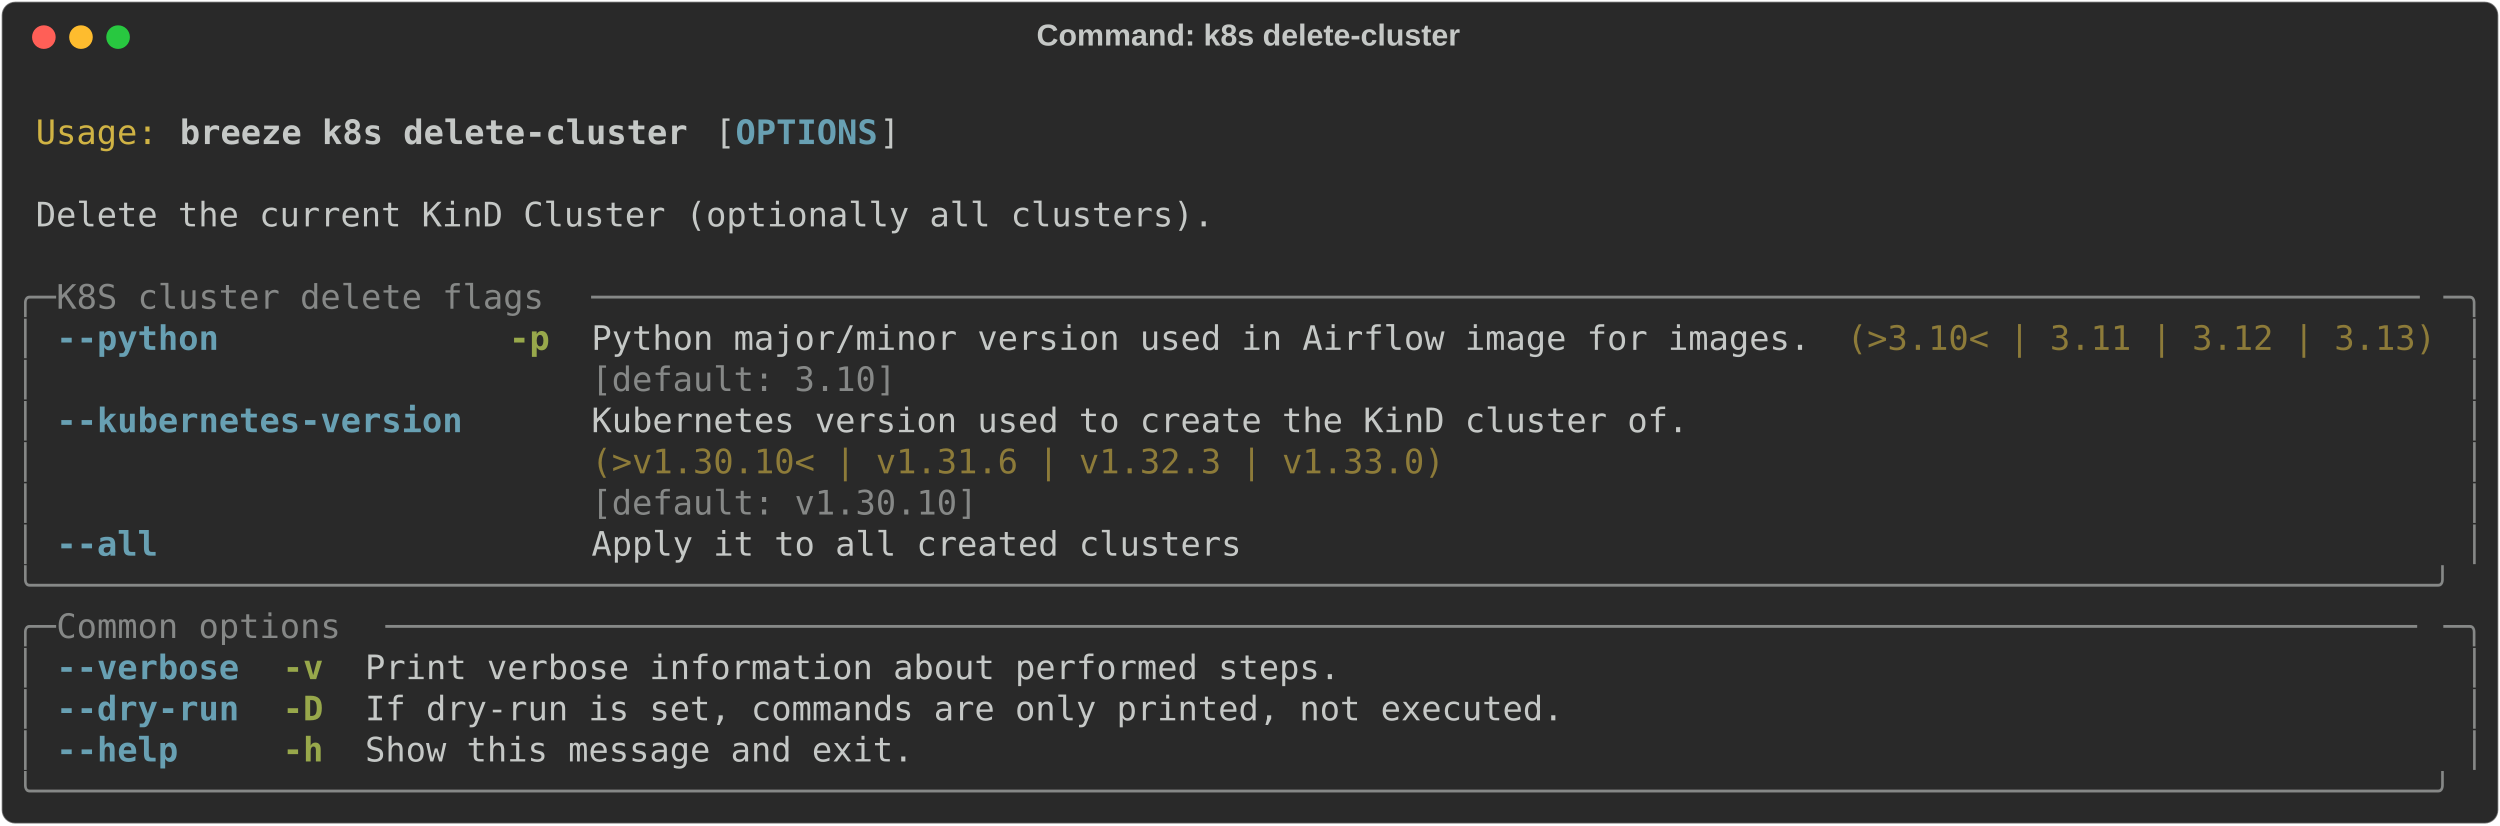
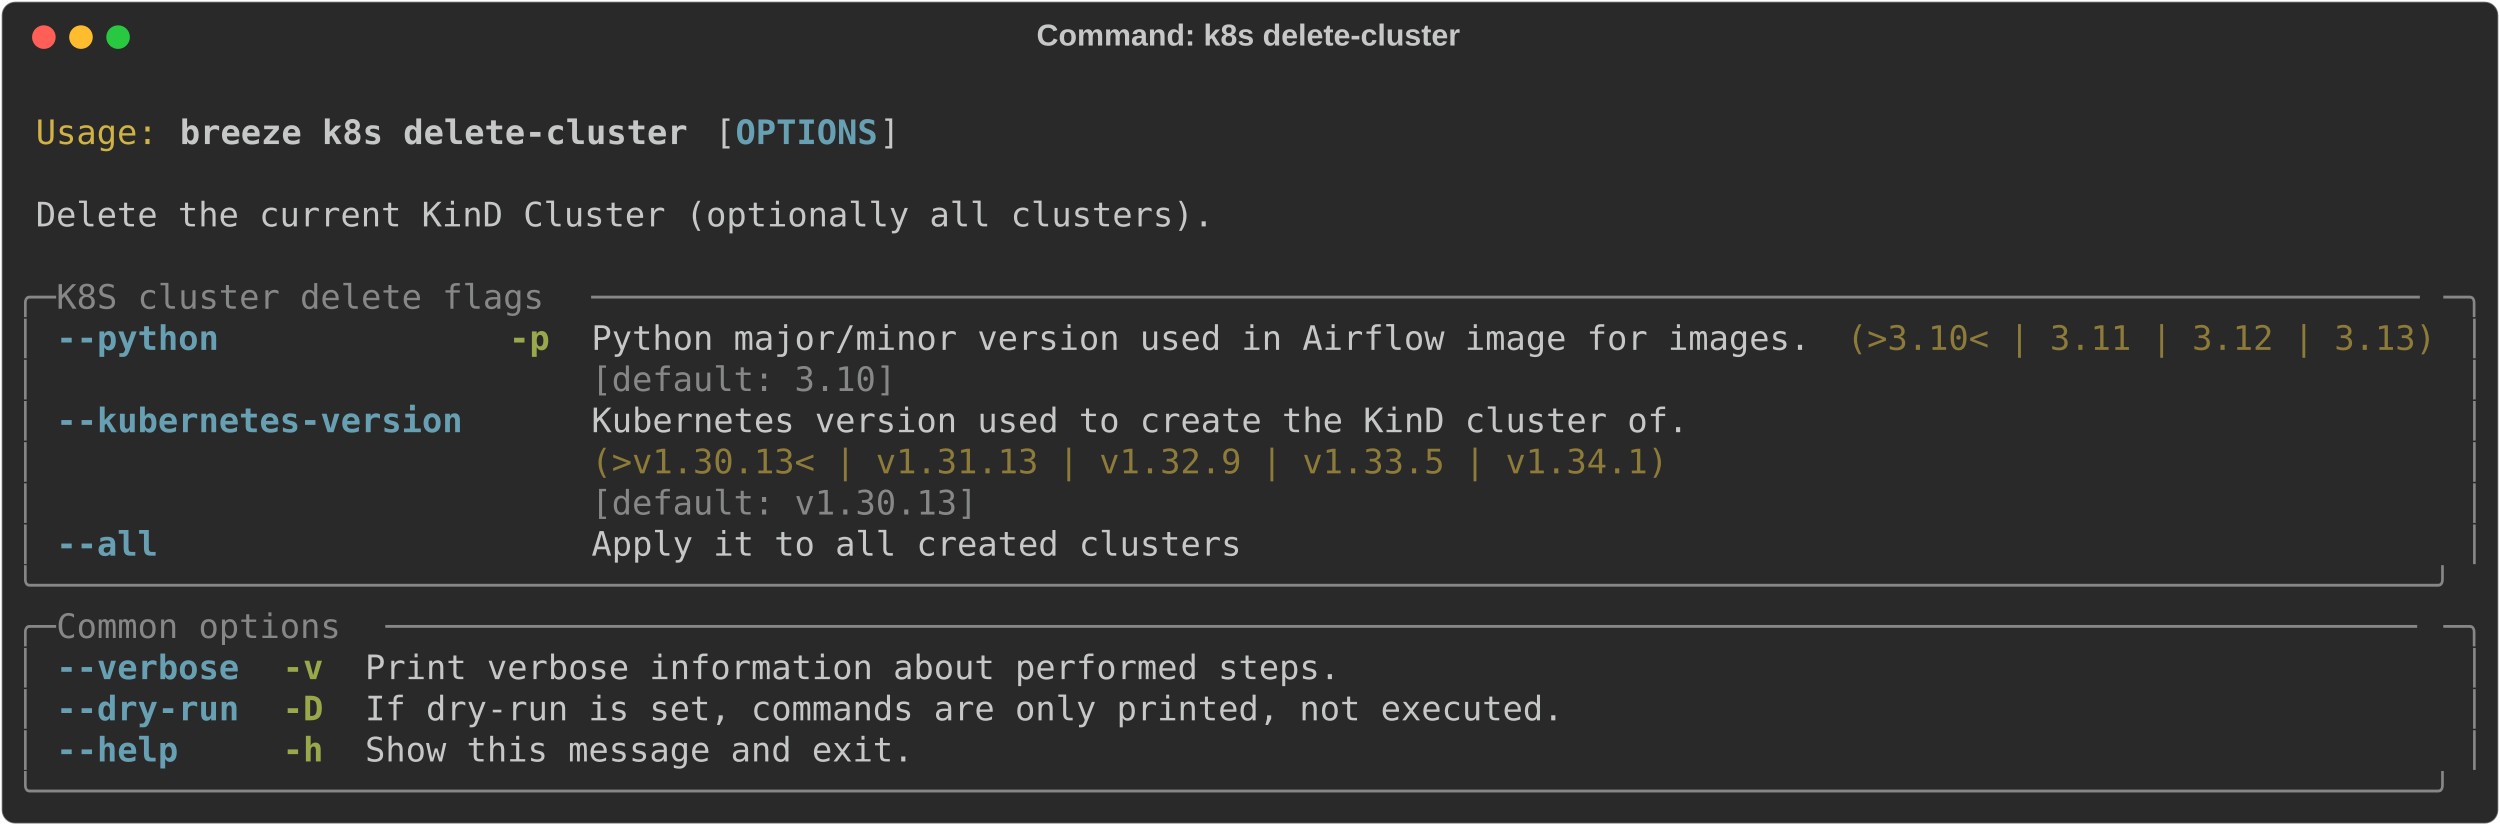
<svg xmlns="http://www.w3.org/2000/svg" class="rich-terminal" viewBox="0 0 1482 489.2">
  <style>

    @font-face {
        font-family: "Fira Code";
        src: local("FiraCode-Regular"),
                url("https://cdnjs.cloudflare.com/ajax/libs/firacode/6.2.0/woff2/FiraCode-Regular.woff2") format("woff2"),
                url("https://cdnjs.cloudflare.com/ajax/libs/firacode/6.2.0/woff/FiraCode-Regular.woff") format("woff");
        font-style: normal;
        font-weight: 400;
    }
    @font-face {
        font-family: "Fira Code";
        src: local("FiraCode-Bold"),
                url("https://cdnjs.cloudflare.com/ajax/libs/firacode/6.2.0/woff2/FiraCode-Bold.woff2") format("woff2"),
                url("https://cdnjs.cloudflare.com/ajax/libs/firacode/6.2.0/woff/FiraCode-Bold.woff") format("woff");
        font-style: bold;
        font-weight: 700;
    }

    .breeze-k8s-delete-cluster-matrix {
        font-family: Fira Code, monospace;
        font-size: 20px;
        line-height: 24.4px;
        font-variant-east-asian: full-width;
    }

    .breeze-k8s-delete-cluster-title {
        font-size: 18px;
        font-weight: bold;
        font-family: arial;
    }

    .breeze-k8s-delete-cluster-r1 { fill: #c5c8c6 }
.breeze-k8s-delete-cluster-r2 { fill: #d0b344 }
.breeze-k8s-delete-cluster-r3 { fill: #c5c8c6;font-weight: bold }
.breeze-k8s-delete-cluster-r4 { fill: #68a0b3;font-weight: bold }
.breeze-k8s-delete-cluster-r5 { fill: #868887 }
.breeze-k8s-delete-cluster-r6 { fill: #98a84b;font-weight: bold }
.breeze-k8s-delete-cluster-r7 { fill: #8d7b39 }
    </style>
  <defs>
    <clipPath id="breeze-k8s-delete-cluster-clip-terminal">
      <rect x="0" y="0" width="1463.0" height="438.2" />
    </clipPath>
    <clipPath id="breeze-k8s-delete-cluster-line-0">
      <rect x="0" y="1.5" width="1464" height="24.65" />
    </clipPath>
    <clipPath id="breeze-k8s-delete-cluster-line-1">
      <rect x="0" y="25.9" width="1464" height="24.65" />
    </clipPath>
    <clipPath id="breeze-k8s-delete-cluster-line-2">
      <rect x="0" y="50.3" width="1464" height="24.65" />
    </clipPath>
    <clipPath id="breeze-k8s-delete-cluster-line-3">
      <rect x="0" y="74.7" width="1464" height="24.65" />
    </clipPath>
    <clipPath id="breeze-k8s-delete-cluster-line-4">
      <rect x="0" y="99.1" width="1464" height="24.65" />
    </clipPath>
    <clipPath id="breeze-k8s-delete-cluster-line-5">
      <rect x="0" y="123.5" width="1464" height="24.65" />
    </clipPath>
    <clipPath id="breeze-k8s-delete-cluster-line-6">
      <rect x="0" y="147.9" width="1464" height="24.65" />
    </clipPath>
    <clipPath id="breeze-k8s-delete-cluster-line-7">
      <rect x="0" y="172.3" width="1464" height="24.65" />
    </clipPath>
    <clipPath id="breeze-k8s-delete-cluster-line-8">
      <rect x="0" y="196.7" width="1464" height="24.65" />
    </clipPath>
    <clipPath id="breeze-k8s-delete-cluster-line-9">
      <rect x="0" y="221.1" width="1464" height="24.65" />
    </clipPath>
    <clipPath id="breeze-k8s-delete-cluster-line-10">
      <rect x="0" y="245.5" width="1464" height="24.65" />
    </clipPath>
    <clipPath id="breeze-k8s-delete-cluster-line-11">
      <rect x="0" y="269.9" width="1464" height="24.65" />
    </clipPath>
    <clipPath id="breeze-k8s-delete-cluster-line-12">
      <rect x="0" y="294.3" width="1464" height="24.65" />
    </clipPath>
    <clipPath id="breeze-k8s-delete-cluster-line-13">
      <rect x="0" y="318.7" width="1464" height="24.65" />
    </clipPath>
    <clipPath id="breeze-k8s-delete-cluster-line-14">
      <rect x="0" y="343.1" width="1464" height="24.65" />
    </clipPath>
    <clipPath id="breeze-k8s-delete-cluster-line-15">
      <rect x="0" y="367.5" width="1464" height="24.65" />
    </clipPath>
    <clipPath id="breeze-k8s-delete-cluster-line-16">
      <rect x="0" y="391.9" width="1464" height="24.65" />
    </clipPath>
  </defs>
  <rect fill="#292929" stroke="rgba(255,255,255,0.35)" stroke-width="1" x="1" y="1" width="1480" height="487.2" rx="8" />
  <text class="breeze-k8s-delete-cluster-title" fill="#c5c8c6" text-anchor="middle" x="740" y="27">Command: k8s delete-cluster</text>
  <g transform="translate(26,22)">
    <circle cx="0" cy="0" r="7" fill="#ff5f57" />
    <circle cx="22" cy="0" r="7" fill="#febc2e" />
    <circle cx="44" cy="0" r="7" fill="#28c840" />
  </g>
  <g transform="translate(9, 41)" clip-path="url(#breeze-k8s-delete-cluster-clip-terminal)">
    <g class="breeze-k8s-delete-cluster-matrix">
      <text class="breeze-k8s-delete-cluster-r1" x="1464" y="20" textLength="12.2" clip-path="url(#breeze-k8s-delete-cluster-line-0)">
</text>
      <text class="breeze-k8s-delete-cluster-r2" x="12.2" y="44.4" textLength="73.2" clip-path="url(#breeze-k8s-delete-cluster-line-1)">Usage:</text>
      <text class="breeze-k8s-delete-cluster-r3" x="97.6" y="44.4" textLength="305" clip-path="url(#breeze-k8s-delete-cluster-line-1)">breeze k8s delete-cluster</text>
      <text class="breeze-k8s-delete-cluster-r1" x="414.8" y="44.4" textLength="12.2" clip-path="url(#breeze-k8s-delete-cluster-line-1)">[</text>
      <text class="breeze-k8s-delete-cluster-r4" x="427" y="44.4" textLength="85.4" clip-path="url(#breeze-k8s-delete-cluster-line-1)">OPTIONS</text>
      <text class="breeze-k8s-delete-cluster-r1" x="512.4" y="44.4" textLength="12.2" clip-path="url(#breeze-k8s-delete-cluster-line-1)">]</text>
      <text class="breeze-k8s-delete-cluster-r1" x="1464" y="44.4" textLength="12.2" clip-path="url(#breeze-k8s-delete-cluster-line-1)">
</text>
      <text class="breeze-k8s-delete-cluster-r1" x="1464" y="68.8" textLength="12.2" clip-path="url(#breeze-k8s-delete-cluster-line-2)">
</text>
      <text class="breeze-k8s-delete-cluster-r1" x="12.2" y="93.2" textLength="707.6" clip-path="url(#breeze-k8s-delete-cluster-line-3)">Delete the current KinD Cluster (optionally all clusters).</text>
      <text class="breeze-k8s-delete-cluster-r1" x="1464" y="93.2" textLength="12.2" clip-path="url(#breeze-k8s-delete-cluster-line-3)">
</text>
      <text class="breeze-k8s-delete-cluster-r1" x="1464" y="117.6" textLength="12.2" clip-path="url(#breeze-k8s-delete-cluster-line-4)">
</text>
      <text class="breeze-k8s-delete-cluster-r5" x="0" y="142" textLength="24.4" clip-path="url(#breeze-k8s-delete-cluster-line-5)">╭─</text>
      <text class="breeze-k8s-delete-cluster-r5" x="24.4" y="142" textLength="317.2" clip-path="url(#breeze-k8s-delete-cluster-line-5)"> K8S cluster delete flags </text>
      <text class="breeze-k8s-delete-cluster-r5" x="341.6" y="142" textLength="1098" clip-path="url(#breeze-k8s-delete-cluster-line-5)">──────────────────────────────────────────────────────────────────────────────────────────</text>
      <text class="breeze-k8s-delete-cluster-r5" x="1439.6" y="142" textLength="24.4" clip-path="url(#breeze-k8s-delete-cluster-line-5)">─╮</text>
      <text class="breeze-k8s-delete-cluster-r1" x="1464" y="142" textLength="12.2" clip-path="url(#breeze-k8s-delete-cluster-line-5)">
</text>
      <text class="breeze-k8s-delete-cluster-r5" x="0" y="166.4" textLength="12.2" clip-path="url(#breeze-k8s-delete-cluster-line-6)">│</text>
      <text class="breeze-k8s-delete-cluster-r4" x="24.4" y="166.4" textLength="97.6" clip-path="url(#breeze-k8s-delete-cluster-line-6)">--python</text>
      <text class="breeze-k8s-delete-cluster-r6" x="292.8" y="166.4" textLength="24.4" clip-path="url(#breeze-k8s-delete-cluster-line-6)">-p</text>
      <text class="breeze-k8s-delete-cluster-r1" x="341.6" y="166.4" textLength="732" clip-path="url(#breeze-k8s-delete-cluster-line-6)">Python major/minor version used in Airflow image for images.</text>
      <text class="breeze-k8s-delete-cluster-r7" x="1085.8" y="166.4" textLength="353.8" clip-path="url(#breeze-k8s-delete-cluster-line-6)">(&gt;3.10&lt; | 3.11 | 3.12 | 3.13)</text>
      <text class="breeze-k8s-delete-cluster-r5" x="1451.8" y="166.4" textLength="12.2" clip-path="url(#breeze-k8s-delete-cluster-line-6)">│</text>
      <text class="breeze-k8s-delete-cluster-r1" x="1464" y="166.4" textLength="12.2" clip-path="url(#breeze-k8s-delete-cluster-line-6)">
</text>
      <text class="breeze-k8s-delete-cluster-r5" x="0" y="190.8" textLength="12.2" clip-path="url(#breeze-k8s-delete-cluster-line-7)">│</text>
      <text class="breeze-k8s-delete-cluster-r5" x="341.6" y="190.8" textLength="732" clip-path="url(#breeze-k8s-delete-cluster-line-7)">[default: 3.10]                                             </text>
      <text class="breeze-k8s-delete-cluster-r5" x="1451.8" y="190.8" textLength="12.2" clip-path="url(#breeze-k8s-delete-cluster-line-7)">│</text>
      <text class="breeze-k8s-delete-cluster-r1" x="1464" y="190.8" textLength="12.2" clip-path="url(#breeze-k8s-delete-cluster-line-7)">
</text>
      <text class="breeze-k8s-delete-cluster-r5" x="0" y="215.2" textLength="12.2" clip-path="url(#breeze-k8s-delete-cluster-line-8)">│</text>
      <text class="breeze-k8s-delete-cluster-r4" x="24.4" y="215.2" textLength="244" clip-path="url(#breeze-k8s-delete-cluster-line-8)">--kubernetes-version</text>
      <text class="breeze-k8s-delete-cluster-r1" x="341.6" y="215.2" textLength="658.8" clip-path="url(#breeze-k8s-delete-cluster-line-8)">Kubernetes version used to create the KinD cluster of.</text>
      <text class="breeze-k8s-delete-cluster-r5" x="1451.8" y="215.2" textLength="12.2" clip-path="url(#breeze-k8s-delete-cluster-line-8)">│</text>
      <text class="breeze-k8s-delete-cluster-r1" x="1464" y="215.2" textLength="12.2" clip-path="url(#breeze-k8s-delete-cluster-line-8)">
</text>
      <text class="breeze-k8s-delete-cluster-r5" x="0" y="239.6" textLength="12.2" clip-path="url(#breeze-k8s-delete-cluster-line-9)">│</text>
-       <text class="breeze-k8s-delete-cluster-r7" x="341.6" y="239.6" textLength="658.8" clip-path="url(#breeze-k8s-delete-cluster-line-9)">(&gt;v1.30.10&lt; | v1.31.6 | v1.32.3 | v1.33.0)            </text>
+       <text class="breeze-k8s-delete-cluster-r7" x="341.6" y="239.6" textLength="658.8" clip-path="url(#breeze-k8s-delete-cluster-line-9)">(&gt;v1.30.13&lt; | v1.31.13 | v1.32.9 | v1.33.5 | v1.34.1) </text>
      <text class="breeze-k8s-delete-cluster-r5" x="1451.8" y="239.6" textLength="12.2" clip-path="url(#breeze-k8s-delete-cluster-line-9)">│</text>
      <text class="breeze-k8s-delete-cluster-r1" x="1464" y="239.6" textLength="12.2" clip-path="url(#breeze-k8s-delete-cluster-line-9)">
</text>
      <text class="breeze-k8s-delete-cluster-r5" x="0" y="264" textLength="12.2" clip-path="url(#breeze-k8s-delete-cluster-line-10)">│</text>
-       <text class="breeze-k8s-delete-cluster-r5" x="341.6" y="264" textLength="658.8" clip-path="url(#breeze-k8s-delete-cluster-line-10)">[default: v1.30.10]                                   </text>
+       <text class="breeze-k8s-delete-cluster-r5" x="341.6" y="264" textLength="658.8" clip-path="url(#breeze-k8s-delete-cluster-line-10)">[default: v1.30.13]                                   </text>
      <text class="breeze-k8s-delete-cluster-r5" x="1451.8" y="264" textLength="12.2" clip-path="url(#breeze-k8s-delete-cluster-line-10)">│</text>
      <text class="breeze-k8s-delete-cluster-r1" x="1464" y="264" textLength="12.2" clip-path="url(#breeze-k8s-delete-cluster-line-10)">
</text>
      <text class="breeze-k8s-delete-cluster-r5" x="0" y="288.4" textLength="12.2" clip-path="url(#breeze-k8s-delete-cluster-line-11)">│</text>
      <text class="breeze-k8s-delete-cluster-r4" x="24.4" y="288.4" textLength="61" clip-path="url(#breeze-k8s-delete-cluster-line-11)">--all</text>
      <text class="breeze-k8s-delete-cluster-r1" x="341.6" y="288.4" textLength="390.4" clip-path="url(#breeze-k8s-delete-cluster-line-11)">Apply it to all created clusters</text>
      <text class="breeze-k8s-delete-cluster-r5" x="1451.8" y="288.4" textLength="12.2" clip-path="url(#breeze-k8s-delete-cluster-line-11)">│</text>
      <text class="breeze-k8s-delete-cluster-r1" x="1464" y="288.4" textLength="12.2" clip-path="url(#breeze-k8s-delete-cluster-line-11)">
</text>
      <text class="breeze-k8s-delete-cluster-r5" x="0" y="312.8" textLength="1464" clip-path="url(#breeze-k8s-delete-cluster-line-12)">╰──────────────────────────────────────────────────────────────────────────────────────────────────────────────────────╯</text>
      <text class="breeze-k8s-delete-cluster-r1" x="1464" y="312.8" textLength="12.2" clip-path="url(#breeze-k8s-delete-cluster-line-12)">
</text>
      <text class="breeze-k8s-delete-cluster-r5" x="0" y="337.2" textLength="24.4" clip-path="url(#breeze-k8s-delete-cluster-line-13)">╭─</text>
      <text class="breeze-k8s-delete-cluster-r5" x="24.4" y="337.2" textLength="195.2" clip-path="url(#breeze-k8s-delete-cluster-line-13)"> Common options </text>
      <text class="breeze-k8s-delete-cluster-r5" x="219.6" y="337.2" textLength="1220" clip-path="url(#breeze-k8s-delete-cluster-line-13)">────────────────────────────────────────────────────────────────────────────────────────────────────</text>
      <text class="breeze-k8s-delete-cluster-r5" x="1439.6" y="337.2" textLength="24.4" clip-path="url(#breeze-k8s-delete-cluster-line-13)">─╮</text>
      <text class="breeze-k8s-delete-cluster-r1" x="1464" y="337.2" textLength="12.2" clip-path="url(#breeze-k8s-delete-cluster-line-13)">
</text>
      <text class="breeze-k8s-delete-cluster-r5" x="0" y="361.6" textLength="12.2" clip-path="url(#breeze-k8s-delete-cluster-line-14)">│</text>
      <text class="breeze-k8s-delete-cluster-r4" x="24.4" y="361.6" textLength="109.8" clip-path="url(#breeze-k8s-delete-cluster-line-14)">--verbose</text>
      <text class="breeze-k8s-delete-cluster-r6" x="158.6" y="361.6" textLength="24.4" clip-path="url(#breeze-k8s-delete-cluster-line-14)">-v</text>
      <text class="breeze-k8s-delete-cluster-r1" x="207.4" y="361.6" textLength="585.6" clip-path="url(#breeze-k8s-delete-cluster-line-14)">Print verbose information about performed steps.</text>
      <text class="breeze-k8s-delete-cluster-r5" x="1451.8" y="361.6" textLength="12.2" clip-path="url(#breeze-k8s-delete-cluster-line-14)">│</text>
      <text class="breeze-k8s-delete-cluster-r1" x="1464" y="361.6" textLength="12.2" clip-path="url(#breeze-k8s-delete-cluster-line-14)">
</text>
      <text class="breeze-k8s-delete-cluster-r5" x="0" y="386" textLength="12.2" clip-path="url(#breeze-k8s-delete-cluster-line-15)">│</text>
      <text class="breeze-k8s-delete-cluster-r4" x="24.4" y="386" textLength="109.8" clip-path="url(#breeze-k8s-delete-cluster-line-15)">--dry-run</text>
      <text class="breeze-k8s-delete-cluster-r6" x="158.6" y="386" textLength="24.4" clip-path="url(#breeze-k8s-delete-cluster-line-15)">-D</text>
      <text class="breeze-k8s-delete-cluster-r1" x="207.4" y="386" textLength="719.8" clip-path="url(#breeze-k8s-delete-cluster-line-15)">If dry-run is set, commands are only printed, not executed.</text>
      <text class="breeze-k8s-delete-cluster-r5" x="1451.8" y="386" textLength="12.2" clip-path="url(#breeze-k8s-delete-cluster-line-15)">│</text>
      <text class="breeze-k8s-delete-cluster-r1" x="1464" y="386" textLength="12.2" clip-path="url(#breeze-k8s-delete-cluster-line-15)">
</text>
      <text class="breeze-k8s-delete-cluster-r5" x="0" y="410.4" textLength="12.2" clip-path="url(#breeze-k8s-delete-cluster-line-16)">│</text>
      <text class="breeze-k8s-delete-cluster-r4" x="24.4" y="410.4" textLength="73.2" clip-path="url(#breeze-k8s-delete-cluster-line-16)">--help</text>
      <text class="breeze-k8s-delete-cluster-r6" x="158.6" y="410.4" textLength="24.4" clip-path="url(#breeze-k8s-delete-cluster-line-16)">-h</text>
      <text class="breeze-k8s-delete-cluster-r1" x="207.4" y="410.4" textLength="329.4" clip-path="url(#breeze-k8s-delete-cluster-line-16)">Show this message and exit.</text>
      <text class="breeze-k8s-delete-cluster-r5" x="1451.8" y="410.4" textLength="12.2" clip-path="url(#breeze-k8s-delete-cluster-line-16)">│</text>
      <text class="breeze-k8s-delete-cluster-r1" x="1464" y="410.4" textLength="12.2" clip-path="url(#breeze-k8s-delete-cluster-line-16)">
</text>
      <text class="breeze-k8s-delete-cluster-r5" x="0" y="434.8" textLength="1464" clip-path="url(#breeze-k8s-delete-cluster-line-17)">╰──────────────────────────────────────────────────────────────────────────────────────────────────────────────────────╯</text>
      <text class="breeze-k8s-delete-cluster-r1" x="1464" y="434.8" textLength="12.2" clip-path="url(#breeze-k8s-delete-cluster-line-17)">
</text>
    </g>
  </g>
</svg>
